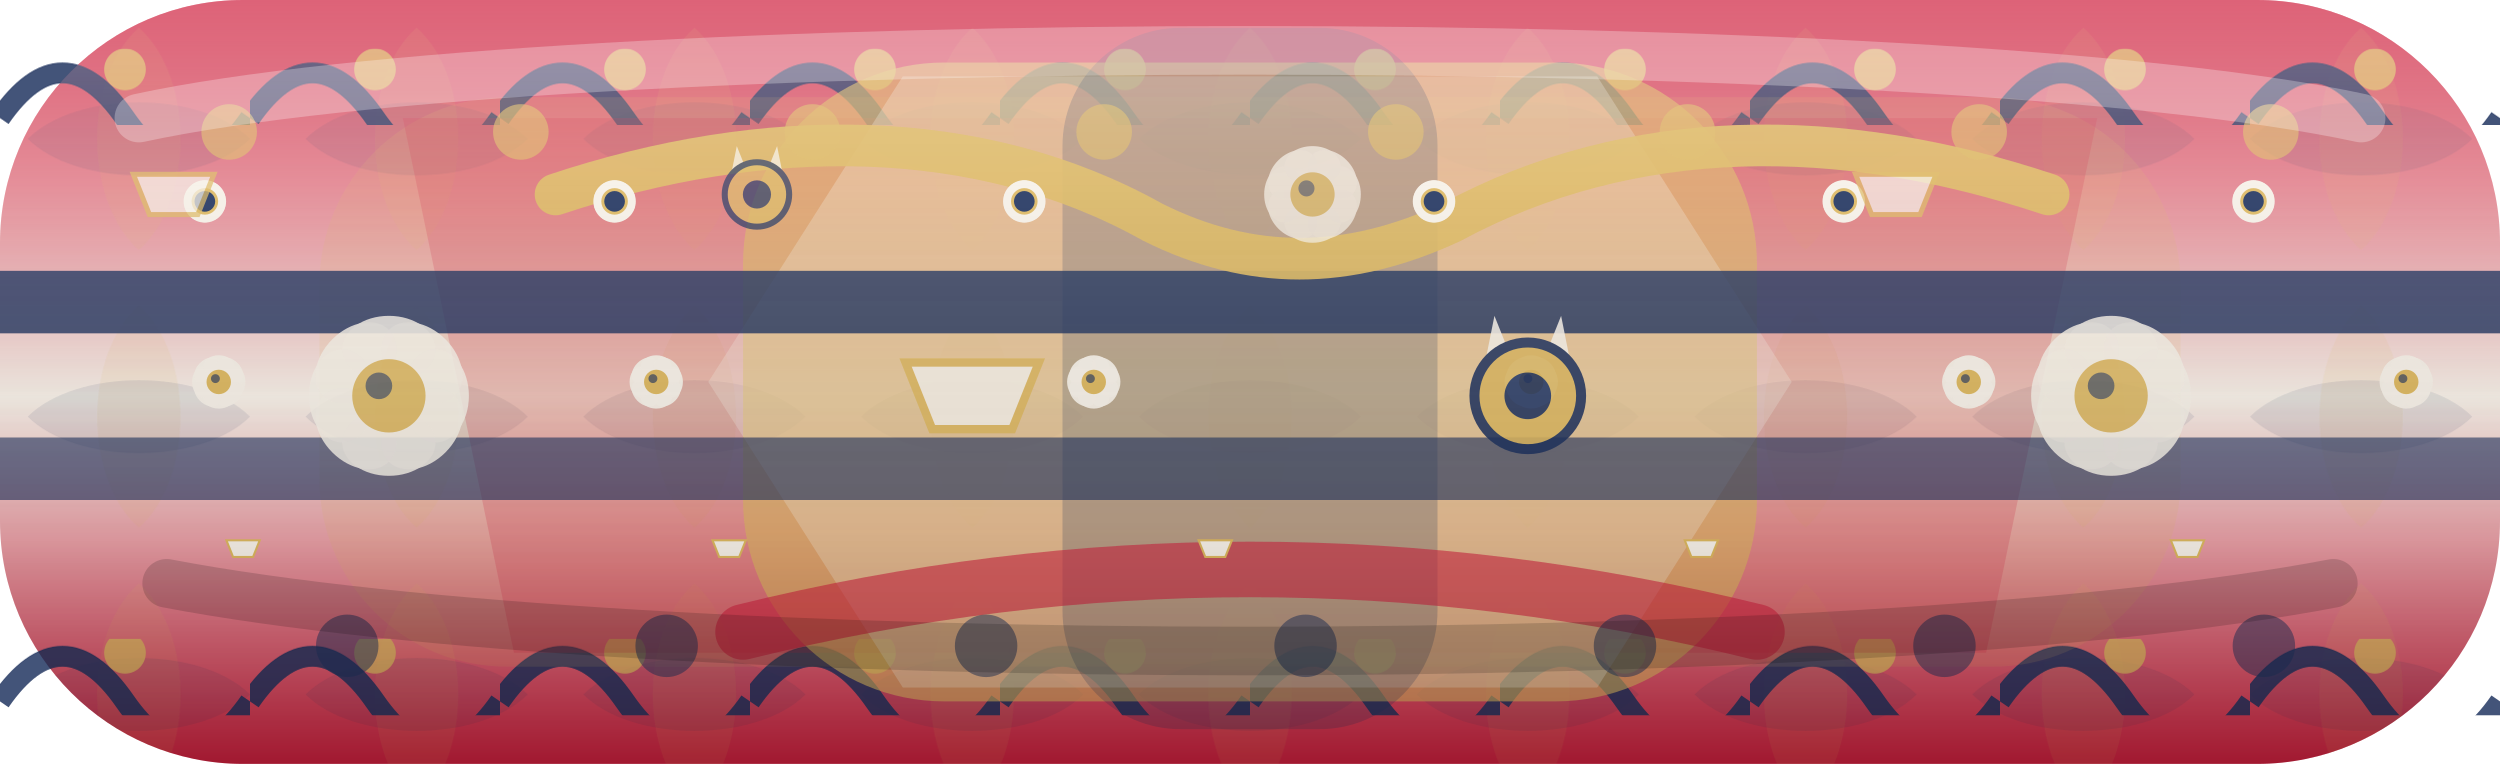
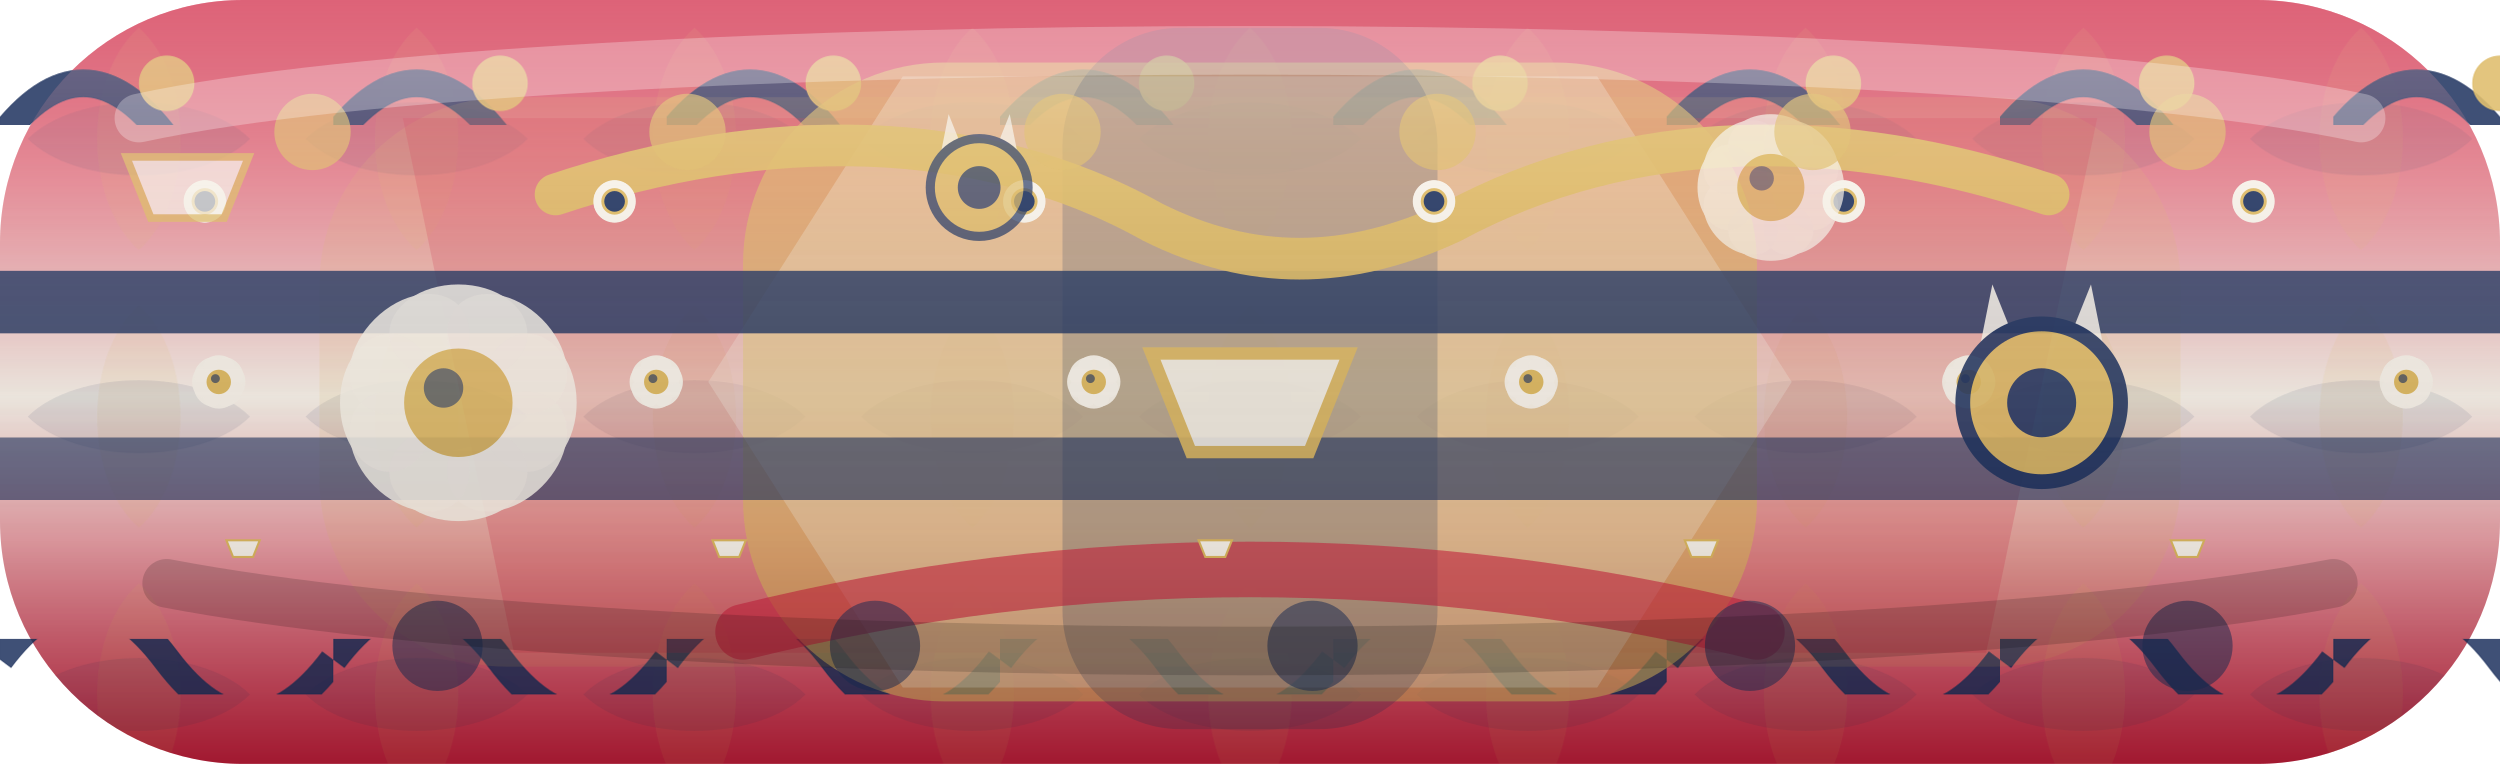
<svg xmlns="http://www.w3.org/2000/svg" width="720" height="220" viewBox="0 0 720 220">
  <defs>
    <linearGradient id="bg" x1="0" y1="0" x2="0" y2="1">
      <stop offset="0%" stop-color="#cf203e" />
      <stop offset="52%" stop-color="#f6f0e7" />
      <stop offset="100%" stop-color="#cf203e" />
    </linearGradient>
    <linearGradient id="satin" x1="0" y1="0" x2="0" y2="1">
      <stop offset="0%" stop-color="rgba(255,255,255,0.30)" />
      <stop offset="24%" stop-color="rgba(255,255,255,0.12)" />
      <stop offset="70%" stop-color="rgba(0,0,0,0.06)" />
      <stop offset="100%" stop-color="rgba(0,0,0,0.22)" />
    </linearGradient>
    <pattern id="brocade-mayday3" width="80" height="80" patternUnits="userSpaceOnUse">
      <path d="M 40 8 C 56 22, 56 58, 40 72 C 24 58, 24 22, 40 8 Z" fill="#dcb75f" opacity="0.10" />
      <path d="M 8 40 C 22 26, 58 26, 72 40 C 58 54, 22 54, 8 40 Z" fill="#1d315d" opacity="0.10" />
    </pattern>
-     <pattern id="trim-mayday3" width="72" height="42" patternUnits="userSpaceOnUse">
-       <path d="M 0 34 Q 18 8 36 34 T 72 34" stroke="#1d315d" stroke-width="6" fill="none" opacity="0.92" />
-       <circle cx="36" cy="20" r="6" fill="#dcb75f" opacity="0.86" />
+     <pattern id="trim-mayday3" width="96" height="50" patternUnits="userSpaceOnUse">
+       <path d="M 0 40 Q 24 8 48 40 T 96 40" stroke="#1d315d" stroke-width="8" fill="none" opacity="0.94" />
+       <circle cx="48" cy="24" r="8" fill="#dcb75f" opacity="0.9" />
    </pattern>
  </defs>
  <rect width="720" height="220" rx="70" fill="url(#bg)" />
  <rect x="0" y="0" width="720" height="220" rx="70" fill="url(#brocade-mayday3)" />
  <rect x="0" y="14" width="720" height="22" fill="url(#trim-mayday3)" opacity="0.90" />
  <rect x="0" y="184" width="720" height="22" fill="url(#trim-mayday3)" opacity="0.90" />
  <rect x="92" y="28" width="536" height="164" rx="54" fill="#dcb75f" opacity="0.14" />
  <path d="M 116 34 L 604 34 L 572 188 L 148 188 Z" fill="#cf203e" opacity="0.20" />
  <rect x="214" y="18" width="292" height="184" rx="58" fill="#dcb75f" opacity="0.62" />
  <path d="M 260 22 L 460 22 L 516 110 L 460 198 L 260 198 L 204 110 Z" fill="#f6f0e7" opacity="0.28" />
  <rect x="306" y="8" width="108" height="202" rx="34" fill="#1d315d" opacity="0.22" />
  <rect x="0" y="78" width="720" height="18" fill="#1d315d" opacity="0.82" />
  <rect x="0" y="126" width="720" height="18" fill="#1d315d" opacity="0.62" />
  <path d="M 160 56 C 220 36, 282 36, 332 64 C 360 78, 388 78, 418 64 C 470 36, 530 36, 590 56" stroke="#dcb75f" stroke-width="12" fill="none" stroke-linecap="round" opacity="0.92" />
  <path d="M 214 182 Q 360 146 506 182" stroke="#cf203e" stroke-width="16" fill="none" stroke-linecap="round" opacity="0.58" />
  <g transform="translate(59 58)">
    <ellipse cx="4.08" cy="0" rx="2.04" ry="3.4" fill="#f6f0e7" transform="rotate(0 4.08 0)" />
    <ellipse cx="3.301" cy="2.398" rx="2.04" ry="3.4" fill="#f6f0e7" transform="rotate(36 3.300789 2.398164)" />
    <ellipse cx="1.261" cy="3.88" rx="2.04" ry="3.4" fill="#f6f0e7" transform="rotate(72 1.260789 3.880311)" />
    <ellipse cx="-1.261" cy="3.88" rx="2.04" ry="3.4" fill="#f6f0e7" transform="rotate(108 -1.260789 3.880311)" />
    <ellipse cx="-3.301" cy="2.398" rx="2.04" ry="3.4" fill="#f6f0e7" transform="rotate(144 -3.300789 2.398164)" />
    <ellipse cx="-4.08" cy="4.996558940521201e-16" rx="2.04" ry="3.4" fill="#f6f0e7" transform="rotate(180 -4.08 4.996558940521201e-16)" />
    <ellipse cx="-3.301" cy="-2.398" rx="2.04" ry="3.4" fill="#f6f0e7" transform="rotate(216 -3.300789 -2.398164)" />
    <ellipse cx="-1.261" cy="-3.88" rx="2.04" ry="3.4" fill="#f6f0e7" transform="rotate(252 -1.260789 -3.880311)" />
    <ellipse cx="1.261" cy="-3.88" rx="2.04" ry="3.4" fill="#f6f0e7" transform="rotate(288 1.260789 -3.880311)" />
    <ellipse cx="3.301" cy="-2.398" rx="2.04" ry="3.4" fill="#f6f0e7" transform="rotate(324 3.300789 -2.398164)" />
    <circle r="3.4" fill="#1d315d" stroke="#dcb75f" stroke-width="0.85" />
  </g>
  <g transform="translate(177 58)">
    <ellipse cx="4.08" cy="0" rx="2.04" ry="3.4" fill="#f6f0e7" transform="rotate(0 4.08 0)" />
    <ellipse cx="3.301" cy="2.398" rx="2.04" ry="3.4" fill="#f6f0e7" transform="rotate(36 3.300789 2.398164)" />
    <ellipse cx="1.261" cy="3.88" rx="2.04" ry="3.4" fill="#f6f0e7" transform="rotate(72 1.260789 3.880311)" />
    <ellipse cx="-1.261" cy="3.88" rx="2.04" ry="3.4" fill="#f6f0e7" transform="rotate(108 -1.260789 3.880311)" />
    <ellipse cx="-3.301" cy="2.398" rx="2.04" ry="3.4" fill="#f6f0e7" transform="rotate(144 -3.300789 2.398164)" />
    <ellipse cx="-4.08" cy="4.996558940521201e-16" rx="2.04" ry="3.4" fill="#f6f0e7" transform="rotate(180 -4.08 4.996558940521201e-16)" />
    <ellipse cx="-3.301" cy="-2.398" rx="2.04" ry="3.4" fill="#f6f0e7" transform="rotate(216 -3.300789 -2.398164)" />
    <ellipse cx="-1.261" cy="-3.88" rx="2.04" ry="3.4" fill="#f6f0e7" transform="rotate(252 -1.260789 -3.880311)" />
    <ellipse cx="1.261" cy="-3.88" rx="2.04" ry="3.4" fill="#f6f0e7" transform="rotate(288 1.260789 -3.880311)" />
    <ellipse cx="3.301" cy="-2.398" rx="2.04" ry="3.4" fill="#f6f0e7" transform="rotate(324 3.300789 -2.398164)" />
    <circle r="3.4" fill="#1d315d" stroke="#dcb75f" stroke-width="0.85" />
  </g>
  <g transform="translate(295 58)">
    <ellipse cx="4.08" cy="0" rx="2.04" ry="3.4" fill="#f6f0e7" transform="rotate(0 4.08 0)" />
    <ellipse cx="3.301" cy="2.398" rx="2.04" ry="3.4" fill="#f6f0e7" transform="rotate(36 3.300789 2.398164)" />
    <ellipse cx="1.261" cy="3.88" rx="2.04" ry="3.4" fill="#f6f0e7" transform="rotate(72 1.260789 3.880311)" />
    <ellipse cx="-1.261" cy="3.88" rx="2.04" ry="3.4" fill="#f6f0e7" transform="rotate(108 -1.260789 3.880311)" />
    <ellipse cx="-3.301" cy="2.398" rx="2.04" ry="3.4" fill="#f6f0e7" transform="rotate(144 -3.300789 2.398164)" />
    <ellipse cx="-4.08" cy="4.996558940521201e-16" rx="2.04" ry="3.4" fill="#f6f0e7" transform="rotate(180 -4.08 4.996558940521201e-16)" />
    <ellipse cx="-3.301" cy="-2.398" rx="2.04" ry="3.4" fill="#f6f0e7" transform="rotate(216 -3.300789 -2.398164)" />
    <ellipse cx="-1.261" cy="-3.88" rx="2.04" ry="3.4" fill="#f6f0e7" transform="rotate(252 -1.260789 -3.880311)" />
    <ellipse cx="1.261" cy="-3.88" rx="2.04" ry="3.4" fill="#f6f0e7" transform="rotate(288 1.260789 -3.880311)" />
    <ellipse cx="3.301" cy="-2.398" rx="2.04" ry="3.4" fill="#f6f0e7" transform="rotate(324 3.300789 -2.398164)" />
    <circle r="3.4" fill="#1d315d" stroke="#dcb75f" stroke-width="0.85" />
  </g>
  <g transform="translate(413 58)">
    <ellipse cx="4.08" cy="0" rx="2.04" ry="3.4" fill="#f6f0e7" transform="rotate(0 4.08 0)" />
    <ellipse cx="3.301" cy="2.398" rx="2.04" ry="3.4" fill="#f6f0e7" transform="rotate(36 3.300789 2.398164)" />
    <ellipse cx="1.261" cy="3.88" rx="2.04" ry="3.4" fill="#f6f0e7" transform="rotate(72 1.260789 3.880311)" />
    <ellipse cx="-1.261" cy="3.88" rx="2.04" ry="3.4" fill="#f6f0e7" transform="rotate(108 -1.260789 3.880311)" />
    <ellipse cx="-3.301" cy="2.398" rx="2.04" ry="3.4" fill="#f6f0e7" transform="rotate(144 -3.300789 2.398164)" />
    <ellipse cx="-4.08" cy="4.996558940521201e-16" rx="2.04" ry="3.4" fill="#f6f0e7" transform="rotate(180 -4.08 4.996558940521201e-16)" />
    <ellipse cx="-3.301" cy="-2.398" rx="2.04" ry="3.4" fill="#f6f0e7" transform="rotate(216 -3.300789 -2.398164)" />
    <ellipse cx="-1.261" cy="-3.88" rx="2.04" ry="3.4" fill="#f6f0e7" transform="rotate(252 -1.260789 -3.880311)" />
    <ellipse cx="1.261" cy="-3.88" rx="2.04" ry="3.4" fill="#f6f0e7" transform="rotate(288 1.260789 -3.880311)" />
    <ellipse cx="3.301" cy="-2.398" rx="2.04" ry="3.4" fill="#f6f0e7" transform="rotate(324 3.300789 -2.398164)" />
    <circle r="3.4" fill="#1d315d" stroke="#dcb75f" stroke-width="0.85" />
  </g>
  <g transform="translate(531 58)">
    <ellipse cx="4.08" cy="0" rx="2.04" ry="3.4" fill="#f6f0e7" transform="rotate(0 4.08 0)" />
    <ellipse cx="3.301" cy="2.398" rx="2.04" ry="3.4" fill="#f6f0e7" transform="rotate(36 3.300789 2.398164)" />
    <ellipse cx="1.261" cy="3.88" rx="2.04" ry="3.4" fill="#f6f0e7" transform="rotate(72 1.260789 3.880311)" />
    <ellipse cx="-1.261" cy="3.88" rx="2.04" ry="3.4" fill="#f6f0e7" transform="rotate(108 -1.260789 3.880311)" />
    <ellipse cx="-3.301" cy="2.398" rx="2.04" ry="3.4" fill="#f6f0e7" transform="rotate(144 -3.300789 2.398164)" />
    <ellipse cx="-4.08" cy="4.996558940521201e-16" rx="2.04" ry="3.4" fill="#f6f0e7" transform="rotate(180 -4.08 4.996558940521201e-16)" />
    <ellipse cx="-3.301" cy="-2.398" rx="2.04" ry="3.4" fill="#f6f0e7" transform="rotate(216 -3.300789 -2.398164)" />
    <ellipse cx="-1.261" cy="-3.88" rx="2.04" ry="3.4" fill="#f6f0e7" transform="rotate(252 -1.260789 -3.880311)" />
    <ellipse cx="1.261" cy="-3.88" rx="2.04" ry="3.4" fill="#f6f0e7" transform="rotate(288 1.260789 -3.880311)" />
    <ellipse cx="3.301" cy="-2.398" rx="2.04" ry="3.4" fill="#f6f0e7" transform="rotate(324 3.300789 -2.398164)" />
    <circle r="3.4" fill="#1d315d" stroke="#dcb75f" stroke-width="0.85" />
  </g>
  <g transform="translate(649 58)">
    <ellipse cx="4.08" cy="0" rx="2.04" ry="3.4" fill="#f6f0e7" transform="rotate(0 4.08 0)" />
    <ellipse cx="3.301" cy="2.398" rx="2.04" ry="3.4" fill="#f6f0e7" transform="rotate(36 3.300789 2.398164)" />
    <ellipse cx="1.261" cy="3.88" rx="2.04" ry="3.4" fill="#f6f0e7" transform="rotate(72 1.260789 3.880311)" />
    <ellipse cx="-1.261" cy="3.88" rx="2.04" ry="3.4" fill="#f6f0e7" transform="rotate(108 -1.260789 3.880311)" />
    <ellipse cx="-3.301" cy="2.398" rx="2.04" ry="3.4" fill="#f6f0e7" transform="rotate(144 -3.300789 2.398164)" />
    <ellipse cx="-4.08" cy="4.996558940521201e-16" rx="2.04" ry="3.4" fill="#f6f0e7" transform="rotate(180 -4.08 4.996558940521201e-16)" />
    <ellipse cx="-3.301" cy="-2.398" rx="2.04" ry="3.4" fill="#f6f0e7" transform="rotate(216 -3.300789 -2.398164)" />
    <ellipse cx="-1.261" cy="-3.88" rx="2.04" ry="3.4" fill="#f6f0e7" transform="rotate(252 -1.260789 -3.880311)" />
    <ellipse cx="1.261" cy="-3.88" rx="2.04" ry="3.4" fill="#f6f0e7" transform="rotate(288 1.260789 -3.880311)" />
    <ellipse cx="3.301" cy="-2.398" rx="2.04" ry="3.4" fill="#f6f0e7" transform="rotate(324 3.300789 -2.398164)" />
    <circle r="3.4" fill="#1d315d" stroke="#dcb75f" stroke-width="0.85" />
  </g>
  <g transform="translate(63 110)">
    <ellipse cx="4.48" cy="0" rx="3.2" ry="4.48" fill="#f6f0e7" opacity="0.95" transform="rotate(0 4.48 0)" />
    <ellipse cx="3.168" cy="3.168" rx="3.2" ry="4.48" fill="#f6f0e7" opacity="0.95" transform="rotate(45 3.167838 3.167838)" />
    <ellipse cx="2.743208830090071e-16" cy="4.48" rx="3.2" ry="4.48" fill="#f6f0e7" opacity="0.95" transform="rotate(90 2.743208830090071e-16 4.48)" />
    <ellipse cx="-3.168" cy="3.168" rx="3.2" ry="4.48" fill="#f6f0e7" opacity="0.95" transform="rotate(135 -3.167838 3.167838)" />
    <ellipse cx="-4.48" cy="5.486417660180142e-16" rx="3.2" ry="4.48" fill="#f6f0e7" opacity="0.95" transform="rotate(180 -4.48 5.486417660180142e-16)" />
    <ellipse cx="-3.168" cy="-3.168" rx="3.2" ry="4.48" fill="#f6f0e7" opacity="0.95" transform="rotate(225 -3.167838 -3.167838)" />
    <ellipse cx="-8.229626490270213e-16" cy="-4.48" rx="3.2" ry="4.48" fill="#f6f0e7" opacity="0.95" transform="rotate(270 -8.229626490270213e-16 -4.48)" />
    <ellipse cx="3.168" cy="-3.168" rx="3.2" ry="4.48" fill="#f6f0e7" opacity="0.95" transform="rotate(315 3.167838 -3.167838)" />
    <circle cx="0" cy="0" r="3.52" fill="#dcb75f" />
    <circle cx="-0.96" cy="-0.96" r="1.28" fill="#1d315d" opacity="0.65" />
  </g>
  <g transform="translate(189 110)">
    <ellipse cx="4.48" cy="0" rx="3.2" ry="4.48" fill="#f6f0e7" opacity="0.95" transform="rotate(0 4.48 0)" />
    <ellipse cx="3.168" cy="3.168" rx="3.2" ry="4.48" fill="#f6f0e7" opacity="0.95" transform="rotate(45 3.167838 3.167838)" />
    <ellipse cx="2.743208830090071e-16" cy="4.48" rx="3.2" ry="4.48" fill="#f6f0e7" opacity="0.95" transform="rotate(90 2.743208830090071e-16 4.48)" />
    <ellipse cx="-3.168" cy="3.168" rx="3.2" ry="4.48" fill="#f6f0e7" opacity="0.95" transform="rotate(135 -3.167838 3.167838)" />
    <ellipse cx="-4.48" cy="5.486417660180142e-16" rx="3.2" ry="4.48" fill="#f6f0e7" opacity="0.95" transform="rotate(180 -4.48 5.486417660180142e-16)" />
    <ellipse cx="-3.168" cy="-3.168" rx="3.2" ry="4.48" fill="#f6f0e7" opacity="0.95" transform="rotate(225 -3.167838 -3.167838)" />
    <ellipse cx="-8.229626490270213e-16" cy="-4.48" rx="3.2" ry="4.48" fill="#f6f0e7" opacity="0.95" transform="rotate(270 -8.229626490270213e-16 -4.48)" />
    <ellipse cx="3.168" cy="-3.168" rx="3.2" ry="4.48" fill="#f6f0e7" opacity="0.95" transform="rotate(315 3.167838 -3.167838)" />
    <circle cx="0" cy="0" r="3.52" fill="#dcb75f" />
    <circle cx="-0.96" cy="-0.96" r="1.28" fill="#1d315d" opacity="0.65" />
  </g>
  <g transform="translate(315 110)">
    <ellipse cx="4.48" cy="0" rx="3.2" ry="4.48" fill="#f6f0e7" opacity="0.95" transform="rotate(0 4.48 0)" />
    <ellipse cx="3.168" cy="3.168" rx="3.2" ry="4.48" fill="#f6f0e7" opacity="0.95" transform="rotate(45 3.167838 3.167838)" />
    <ellipse cx="2.743208830090071e-16" cy="4.48" rx="3.2" ry="4.48" fill="#f6f0e7" opacity="0.95" transform="rotate(90 2.743208830090071e-16 4.48)" />
    <ellipse cx="-3.168" cy="3.168" rx="3.2" ry="4.48" fill="#f6f0e7" opacity="0.95" transform="rotate(135 -3.167838 3.167838)" />
    <ellipse cx="-4.48" cy="5.486417660180142e-16" rx="3.2" ry="4.48" fill="#f6f0e7" opacity="0.95" transform="rotate(180 -4.48 5.486417660180142e-16)" />
    <ellipse cx="-3.168" cy="-3.168" rx="3.2" ry="4.48" fill="#f6f0e7" opacity="0.95" transform="rotate(225 -3.167838 -3.167838)" />
    <ellipse cx="-8.229626490270213e-16" cy="-4.48" rx="3.2" ry="4.48" fill="#f6f0e7" opacity="0.95" transform="rotate(270 -8.229626490270213e-16 -4.48)" />
    <ellipse cx="3.168" cy="-3.168" rx="3.2" ry="4.48" fill="#f6f0e7" opacity="0.95" transform="rotate(315 3.167838 -3.167838)" />
    <circle cx="0" cy="0" r="3.52" fill="#dcb75f" />
    <circle cx="-0.96" cy="-0.96" r="1.28" fill="#1d315d" opacity="0.65" />
  </g>
  <g transform="translate(441 110)">
    <ellipse cx="4.48" cy="0" rx="3.2" ry="4.48" fill="#f6f0e7" opacity="0.95" transform="rotate(0 4.48 0)" />
    <ellipse cx="3.168" cy="3.168" rx="3.2" ry="4.48" fill="#f6f0e7" opacity="0.95" transform="rotate(45 3.167838 3.167838)" />
    <ellipse cx="2.743208830090071e-16" cy="4.48" rx="3.2" ry="4.48" fill="#f6f0e7" opacity="0.95" transform="rotate(90 2.743208830090071e-16 4.48)" />
    <ellipse cx="-3.168" cy="3.168" rx="3.2" ry="4.48" fill="#f6f0e7" opacity="0.95" transform="rotate(135 -3.167838 3.167838)" />
    <ellipse cx="-4.48" cy="5.486417660180142e-16" rx="3.2" ry="4.48" fill="#f6f0e7" opacity="0.95" transform="rotate(180 -4.48 5.486417660180142e-16)" />
    <ellipse cx="-3.168" cy="-3.168" rx="3.2" ry="4.48" fill="#f6f0e7" opacity="0.95" transform="rotate(225 -3.167838 -3.167838)" />
    <ellipse cx="-8.229626490270213e-16" cy="-4.48" rx="3.2" ry="4.48" fill="#f6f0e7" opacity="0.95" transform="rotate(270 -8.229626490270213e-16 -4.48)" />
    <ellipse cx="3.168" cy="-3.168" rx="3.2" ry="4.48" fill="#f6f0e7" opacity="0.95" transform="rotate(315 3.167838 -3.167838)" />
    <circle cx="0" cy="0" r="3.52" fill="#dcb75f" />
    <circle cx="-0.96" cy="-0.96" r="1.28" fill="#1d315d" opacity="0.65" />
  </g>
  <g transform="translate(567 110)">
    <ellipse cx="4.48" cy="0" rx="3.2" ry="4.48" fill="#f6f0e7" opacity="0.95" transform="rotate(0 4.48 0)" />
    <ellipse cx="3.168" cy="3.168" rx="3.2" ry="4.48" fill="#f6f0e7" opacity="0.95" transform="rotate(45 3.167838 3.167838)" />
    <ellipse cx="2.743208830090071e-16" cy="4.48" rx="3.2" ry="4.48" fill="#f6f0e7" opacity="0.95" transform="rotate(90 2.743208830090071e-16 4.48)" />
    <ellipse cx="-3.168" cy="3.168" rx="3.2" ry="4.48" fill="#f6f0e7" opacity="0.95" transform="rotate(135 -3.167838 3.167838)" />
    <ellipse cx="-4.48" cy="5.486417660180142e-16" rx="3.2" ry="4.48" fill="#f6f0e7" opacity="0.95" transform="rotate(180 -4.48 5.486417660180142e-16)" />
    <ellipse cx="-3.168" cy="-3.168" rx="3.2" ry="4.48" fill="#f6f0e7" opacity="0.95" transform="rotate(225 -3.167838 -3.167838)" />
    <ellipse cx="-8.229626490270213e-16" cy="-4.48" rx="3.2" ry="4.48" fill="#f6f0e7" opacity="0.95" transform="rotate(270 -8.229626490270213e-16 -4.48)" />
    <ellipse cx="3.168" cy="-3.168" rx="3.2" ry="4.48" fill="#f6f0e7" opacity="0.95" transform="rotate(315 3.167838 -3.167838)" />
    <circle cx="0" cy="0" r="3.52" fill="#dcb75f" />
    <circle cx="-0.96" cy="-0.96" r="1.28" fill="#1d315d" opacity="0.65" />
  </g>
  <g transform="translate(693 110)">
    <ellipse cx="4.48" cy="0" rx="3.2" ry="4.48" fill="#f6f0e7" opacity="0.95" transform="rotate(0 4.48 0)" />
    <ellipse cx="3.168" cy="3.168" rx="3.2" ry="4.48" fill="#f6f0e7" opacity="0.95" transform="rotate(45 3.167838 3.167838)" />
    <ellipse cx="2.743208830090071e-16" cy="4.48" rx="3.2" ry="4.48" fill="#f6f0e7" opacity="0.95" transform="rotate(90 2.743208830090071e-16 4.48)" />
    <ellipse cx="-3.168" cy="3.168" rx="3.2" ry="4.48" fill="#f6f0e7" opacity="0.95" transform="rotate(135 -3.167838 3.167838)" />
    <ellipse cx="-4.48" cy="5.486417660180142e-16" rx="3.2" ry="4.48" fill="#f6f0e7" opacity="0.95" transform="rotate(180 -4.48 5.486417660180142e-16)" />
    <ellipse cx="-3.168" cy="-3.168" rx="3.2" ry="4.48" fill="#f6f0e7" opacity="0.95" transform="rotate(225 -3.167838 -3.167838)" />
    <ellipse cx="-8.229626490270213e-16" cy="-4.48" rx="3.2" ry="4.48" fill="#f6f0e7" opacity="0.95" transform="rotate(270 -8.229626490270213e-16 -4.48)" />
    <ellipse cx="3.168" cy="-3.168" rx="3.2" ry="4.48" fill="#f6f0e7" opacity="0.95" transform="rotate(315 3.167838 -3.167838)" />
    <circle cx="0" cy="0" r="3.52" fill="#dcb75f" />
    <circle cx="-0.96" cy="-0.96" r="1.28" fill="#1d315d" opacity="0.65" />
  </g>
  <g transform="translate(70 158)">
    <path d="M -4.8 -2.4 L 4.8 -2.4 L 2.88 2.4 L -2.88 2.4 Z" fill="#f6f0e7" stroke="#dcb75f" stroke-width="0.6" />
  </g>
  <g transform="translate(210 158)">
    <path d="M -4.8 -2.4 L 4.8 -2.4 L 2.88 2.4 L -2.88 2.4 Z" fill="#f6f0e7" stroke="#dcb75f" stroke-width="0.6" />
  </g>
  <g transform="translate(350 158)">
    <path d="M -4.8 -2.4 L 4.8 -2.4 L 2.88 2.4 L -2.88 2.4 Z" fill="#f6f0e7" stroke="#dcb75f" stroke-width="0.6" />
  </g>
  <g transform="translate(490 158)">
    <path d="M -4.8 -2.4 L 4.8 -2.4 L 2.88 2.4 L -2.88 2.4 Z" fill="#f6f0e7" stroke="#dcb75f" stroke-width="0.6" />
  </g>
  <g transform="translate(630 158)">
    <path d="M -4.8 -2.4 L 4.8 -2.4 L 2.88 2.4 L -2.88 2.4 Z" fill="#f6f0e7" stroke="#dcb75f" stroke-width="0.6" />
  </g>
  <g opacity="0.74">
-     <g transform="translate(50 56)">
-       <path d="M -11.6 -5.8 L 11.6 -5.8 L 6.96 5.8 L -6.96 5.8 Z" fill="#f6f0e7" stroke="#dcb75f" stroke-width="1.45" />
-     </g>
-     <g transform="translate(218 56)">
-       <path d="M -5.8 -13.92 L -1.16 -2.32 L -8.12 -2.32 Z M 5.8 -13.92 L 1.16 -2.32 L 8.12 -2.32 Z" fill="#f6f0e7" />
-       <circle r="9.28" fill="#dcb75f" stroke="#1d315d" stroke-width="1.74" />
-       <circle r="4.06" fill="#1d315d" />
-     </g>
-     <g transform="translate(378 56)">
-       <ellipse cx="8.12" cy="0" rx="5.8" ry="8.12" fill="#f6f0e7" opacity="0.95" transform="rotate(0 8.12 0)" />
-       <ellipse cx="5.742" cy="5.742" rx="5.8" ry="8.12" fill="#f6f0e7" opacity="0.95" transform="rotate(45 5.741707 5.741707)" />
-       <ellipse cx="4.972066004538253e-16" cy="8.12" rx="5.8" ry="8.12" fill="#f6f0e7" opacity="0.95" transform="rotate(90 4.972066004538253e-16 8.12)" />
-       <ellipse cx="-5.742" cy="5.742" rx="5.8" ry="8.12" fill="#f6f0e7" opacity="0.95" transform="rotate(135 -5.741707 5.741707)" />
-       <ellipse cx="-8.12" cy="9.944132009076507e-16" rx="5.8" ry="8.12" fill="#f6f0e7" opacity="0.95" transform="rotate(180 -8.12 9.944132009076507e-16)" />
-       <ellipse cx="-5.742" cy="-5.742" rx="5.8" ry="8.12" fill="#f6f0e7" opacity="0.95" transform="rotate(225 -5.741707 -5.741707)" />
-       <ellipse cx="-1.4916198013614761e-15" cy="-8.12" rx="5.8" ry="8.12" fill="#f6f0e7" opacity="0.95" transform="rotate(270 -1.4916198013614761e-15 -8.12)" />
-       <ellipse cx="5.742" cy="-5.742" rx="5.8" ry="8.12" fill="#f6f0e7" opacity="0.95" transform="rotate(315 5.741707 -5.741707)" />
-       <circle cx="0" cy="0" r="6.38" fill="#dcb75f" />
-       <circle cx="-1.74" cy="-1.74" r="2.32" fill="#1d315d" opacity="0.65" />
-     </g>
-     <g transform="translate(546 56)">
-       <path d="M -11.6 -5.8 L 11.6 -5.8 L 6.96 5.8 L -6.96 5.8 Z" fill="#f6f0e7" stroke="#dcb75f" stroke-width="1.45" />
+     <g transform="translate(54 54)">
+       <path d="M -17.6 -8.8 L 17.6 -8.8 L 10.56 8.8 L -10.56 8.8 Z" fill="#f6f0e7" stroke="#dcb75f" stroke-width="2.2" />
+     </g>
+     <g transform="translate(282 54)">
+       <path d="M -8.8 -21.12 L -1.76 -3.52 L -12.32 -3.52 Z M 8.8 -21.12 L 1.76 -3.52 L 12.32 -3.52 Z" fill="#f6f0e7" />
+       <circle r="14.08" fill="#dcb75f" stroke="#1d315d" stroke-width="2.64" />
+       <circle r="6.16" fill="#1d315d" />
+     </g>
+     <g transform="translate(510 54)">
+       <ellipse cx="12.32" cy="0" rx="8.8" ry="12.32" fill="#f6f0e7" opacity="0.95" transform="rotate(0 12.32 0)" />
+       <ellipse cx="8.712" cy="8.712" rx="8.8" ry="12.32" fill="#f6f0e7" opacity="0.95" transform="rotate(45 8.711556 8.711556)" />
+       <ellipse cx="7.543824282747696e-16" cy="12.32" rx="8.8" ry="12.32" fill="#f6f0e7" opacity="0.95" transform="rotate(90 7.543824282747696e-16 12.32)" />
+       <ellipse cx="-8.712" cy="8.712" rx="8.8" ry="12.32" fill="#f6f0e7" opacity="0.95" transform="rotate(135 -8.711556 8.711556)" />
+       <ellipse cx="-12.32" cy="1.5087648565495392e-15" rx="8.8" ry="12.32" fill="#f6f0e7" opacity="0.95" transform="rotate(180 -12.32 1.5087648565495392e-15)" />
+       <ellipse cx="-8.712" cy="-8.712" rx="8.8" ry="12.32" fill="#f6f0e7" opacity="0.95" transform="rotate(225 -8.711556 -8.711556)" />
+       <ellipse cx="-2.2631472848243086e-15" cy="-12.32" rx="8.8" ry="12.32" fill="#f6f0e7" opacity="0.95" transform="rotate(270 -2.2631472848243086e-15 -12.32)" />
+       <ellipse cx="8.712" cy="-8.712" rx="8.8" ry="12.32" fill="#f6f0e7" opacity="0.95" transform="rotate(315 8.711556 -8.711556)" />
+       <circle cx="0" cy="0" r="9.68" fill="#dcb75f" />
+       <circle cx="-2.64" cy="-2.64" r="3.52" fill="#1d315d" opacity="0.65" />
    </g>
  </g>
  <g opacity="0.88">
-     <g transform="translate(112 114)">
-       <ellipse cx="13.44" cy="0" rx="9.6" ry="13.44" fill="#f6f0e7" opacity="0.95" transform="rotate(0 13.44 0)" />
-       <ellipse cx="9.504" cy="9.504" rx="9.6" ry="13.44" fill="#f6f0e7" opacity="0.95" transform="rotate(45 9.503515 9.503515)" />
-       <ellipse cx="8.229626490270213e-16" cy="13.44" rx="9.6" ry="13.44" fill="#f6f0e7" opacity="0.95" transform="rotate(90 8.229626490270213e-16 13.44)" />
-       <ellipse cx="-9.504" cy="9.504" rx="9.6" ry="13.44" fill="#f6f0e7" opacity="0.95" transform="rotate(135 -9.503515 9.503515)" />
-       <ellipse cx="-13.44" cy="1.6459252980540426e-15" rx="9.6" ry="13.44" fill="#f6f0e7" opacity="0.95" transform="rotate(180 -13.44 1.6459252980540426e-15)" />
-       <ellipse cx="-9.504" cy="-9.504" rx="9.6" ry="13.44" fill="#f6f0e7" opacity="0.95" transform="rotate(225 -9.503515 -9.503515)" />
-       <ellipse cx="-2.4688879470810637e-15" cy="-13.44" rx="9.6" ry="13.44" fill="#f6f0e7" opacity="0.95" transform="rotate(270 -2.4688879470810637e-15 -13.44)" />
-       <ellipse cx="9.504" cy="-9.504" rx="9.6" ry="13.44" fill="#f6f0e7" opacity="0.95" transform="rotate(315 9.503515 -9.503515)" />
-       <circle cx="0" cy="0" r="10.56" fill="#dcb75f" />
-       <circle cx="-2.88" cy="-2.88" r="3.84" fill="#1d315d" opacity="0.65" />
-     </g>
-     <g transform="translate(280 114)">
-       <path d="M -19.2 -9.6 L 19.2 -9.6 L 11.52 9.6 L -11.52 9.6 Z" fill="#f6f0e7" stroke="#dcb75f" stroke-width="2.4" />
-     </g>
-     <g transform="translate(440 114)">
-       <path d="M -9.6 -23.04 L -1.92 -3.84 L -13.44 -3.84 Z M 9.6 -23.04 L 1.92 -3.84 L 13.44 -3.84 Z" fill="#f6f0e7" />
-       <circle r="15.36" fill="#dcb75f" stroke="#1d315d" stroke-width="2.88" />
-       <circle r="6.72" fill="#1d315d" />
-     </g>
-     <g transform="translate(608 114)">
-       <ellipse cx="13.44" cy="0" rx="9.6" ry="13.44" fill="#f6f0e7" opacity="0.95" transform="rotate(0 13.44 0)" />
-       <ellipse cx="9.504" cy="9.504" rx="9.6" ry="13.44" fill="#f6f0e7" opacity="0.95" transform="rotate(45 9.503515 9.503515)" />
-       <ellipse cx="8.229626490270213e-16" cy="13.44" rx="9.6" ry="13.44" fill="#f6f0e7" opacity="0.95" transform="rotate(90 8.229626490270213e-16 13.44)" />
-       <ellipse cx="-9.504" cy="9.504" rx="9.6" ry="13.44" fill="#f6f0e7" opacity="0.95" transform="rotate(135 -9.503515 9.503515)" />
-       <ellipse cx="-13.44" cy="1.6459252980540426e-15" rx="9.6" ry="13.44" fill="#f6f0e7" opacity="0.95" transform="rotate(180 -13.44 1.6459252980540426e-15)" />
-       <ellipse cx="-9.504" cy="-9.504" rx="9.6" ry="13.44" fill="#f6f0e7" opacity="0.95" transform="rotate(225 -9.503515 -9.503515)" />
-       <ellipse cx="-2.4688879470810637e-15" cy="-13.44" rx="9.6" ry="13.44" fill="#f6f0e7" opacity="0.95" transform="rotate(270 -2.4688879470810637e-15 -13.44)" />
-       <ellipse cx="9.504" cy="-9.504" rx="9.6" ry="13.44" fill="#f6f0e7" opacity="0.95" transform="rotate(315 9.503515 -9.503515)" />
-       <circle cx="0" cy="0" r="10.56" fill="#dcb75f" />
-       <circle cx="-2.88" cy="-2.88" r="3.84" fill="#1d315d" opacity="0.65" />
+     <g transform="translate(132 116)">
+       <ellipse cx="19.88" cy="0" rx="14.2" ry="19.88" fill="#f6f0e7" opacity="0.95" transform="rotate(0 19.88 0)" />
+       <ellipse cx="14.057" cy="14.057" rx="14.2" ry="19.88" fill="#f6f0e7" opacity="0.95" transform="rotate(45 14.05728 14.05728)" />
+       <ellipse cx="1.217298918352469e-15" cy="19.88" rx="14.2" ry="19.88" fill="#f6f0e7" opacity="0.95" transform="rotate(90 1.217298918352469e-15 19.88)" />
+       <ellipse cx="-14.057" cy="14.057" rx="14.2" ry="19.88" fill="#f6f0e7" opacity="0.95" transform="rotate(135 -14.05728 14.05728)" />
+       <ellipse cx="-19.88" cy="2.434597836704938e-15" rx="14.2" ry="19.88" fill="#f6f0e7" opacity="0.95" transform="rotate(180 -19.88 2.434597836704938e-15)" />
+       <ellipse cx="-14.057" cy="-14.057" rx="14.2" ry="19.88" fill="#f6f0e7" opacity="0.95" transform="rotate(225 -14.05728 -14.05728)" />
+       <ellipse cx="-3.651896755057407e-15" cy="-19.88" rx="14.2" ry="19.88" fill="#f6f0e7" opacity="0.95" transform="rotate(270 -3.651896755057407e-15 -19.88)" />
+       <ellipse cx="14.057" cy="-14.057" rx="14.2" ry="19.88" fill="#f6f0e7" opacity="0.95" transform="rotate(315 14.05728 -14.05728)" />
+       <circle cx="0" cy="0" r="15.62" fill="#dcb75f" />
+       <circle cx="-4.26" cy="-4.26" r="5.68" fill="#1d315d" opacity="0.65" />
+     </g>
+     <g transform="translate(360 116)">
+       <path d="M -28.4 -14.2 L 28.4 -14.2 L 17.04 14.2 L -17.04 14.2 Z" fill="#f6f0e7" stroke="#dcb75f" stroke-width="3.55" />
+     </g>
+     <g transform="translate(588 116)">
+       <path d="M -14.2 -34.08 L -2.84 -5.68 L -19.88 -5.68 Z M 14.2 -34.08 L 2.84 -5.68 L 19.88 -5.68 Z" fill="#f6f0e7" />
+       <circle r="22.72" fill="#dcb75f" stroke="#1d315d" stroke-width="4.26" />
+       <circle r="9.94" fill="#1d315d" />
    </g>
  </g>
  <g opacity="0.82">
-     <circle cx="66" cy="38" r="8" fill="#dcb75f" opacity="0.78" />
-     <circle cx="150" cy="38" r="8" fill="#dcb75f" opacity="0.78" />
-     <circle cx="234" cy="38" r="8" fill="#dcb75f" opacity="0.78" />
-     <circle cx="318" cy="38" r="8" fill="#dcb75f" opacity="0.78" />
-     <circle cx="402" cy="38" r="8" fill="#dcb75f" opacity="0.78" />
-     <circle cx="486" cy="38" r="8" fill="#dcb75f" opacity="0.78" />
-     <circle cx="570" cy="38" r="8" fill="#dcb75f" opacity="0.78" />
-     <circle cx="654" cy="38" r="8" fill="#dcb75f" opacity="0.78" />
+     <circle cx="90" cy="38" r="11" fill="#dcb75f" opacity="0.82" />
+     <circle cx="198" cy="38" r="11" fill="#dcb75f" opacity="0.82" />
+     <circle cx="306" cy="38" r="11" fill="#dcb75f" opacity="0.82" />
+     <circle cx="414" cy="38" r="11" fill="#dcb75f" opacity="0.82" />
+     <circle cx="522" cy="38" r="11" fill="#dcb75f" opacity="0.82" />
+     <circle cx="630" cy="38" r="11" fill="#dcb75f" opacity="0.82" />
  </g>
  <g opacity="0.72">
-     <circle cx="100" cy="186" r="9" fill="#1d315d" opacity="0.68" />
-     <circle cx="192" cy="186" r="9" fill="#1d315d" opacity="0.68" />
-     <circle cx="284" cy="186" r="9" fill="#1d315d" opacity="0.68" />
-     <circle cx="376" cy="186" r="9" fill="#1d315d" opacity="0.68" />
-     <circle cx="468" cy="186" r="9" fill="#1d315d" opacity="0.68" />
-     <circle cx="560" cy="186" r="9" fill="#1d315d" opacity="0.68" />
-     <circle cx="652" cy="186" r="9" fill="#1d315d" opacity="0.68" />
+     <circle cx="126" cy="186" r="13" fill="#1d315d" opacity="0.72" />
+     <circle cx="252" cy="186" r="13" fill="#1d315d" opacity="0.72" />
+     <circle cx="378" cy="186" r="13" fill="#1d315d" opacity="0.72" />
+     <circle cx="504" cy="186" r="13" fill="#1d315d" opacity="0.72" />
+     <circle cx="630" cy="186" r="13" fill="#1d315d" opacity="0.72" />
  </g>
  <rect x="0" y="0" width="720" height="220" rx="70" fill="url(#satin)" />
  <path d="M 40 34 C 160 8, 560 8, 680 34" stroke="rgba(255,255,255,0.28)" stroke-width="14" stroke-linecap="round" fill="none" />
  <path d="M 48 168 C 184 194, 536 194, 672 168" stroke="rgba(0,0,0,0.16)" stroke-width="14" stroke-linecap="round" fill="none" />
</svg>
